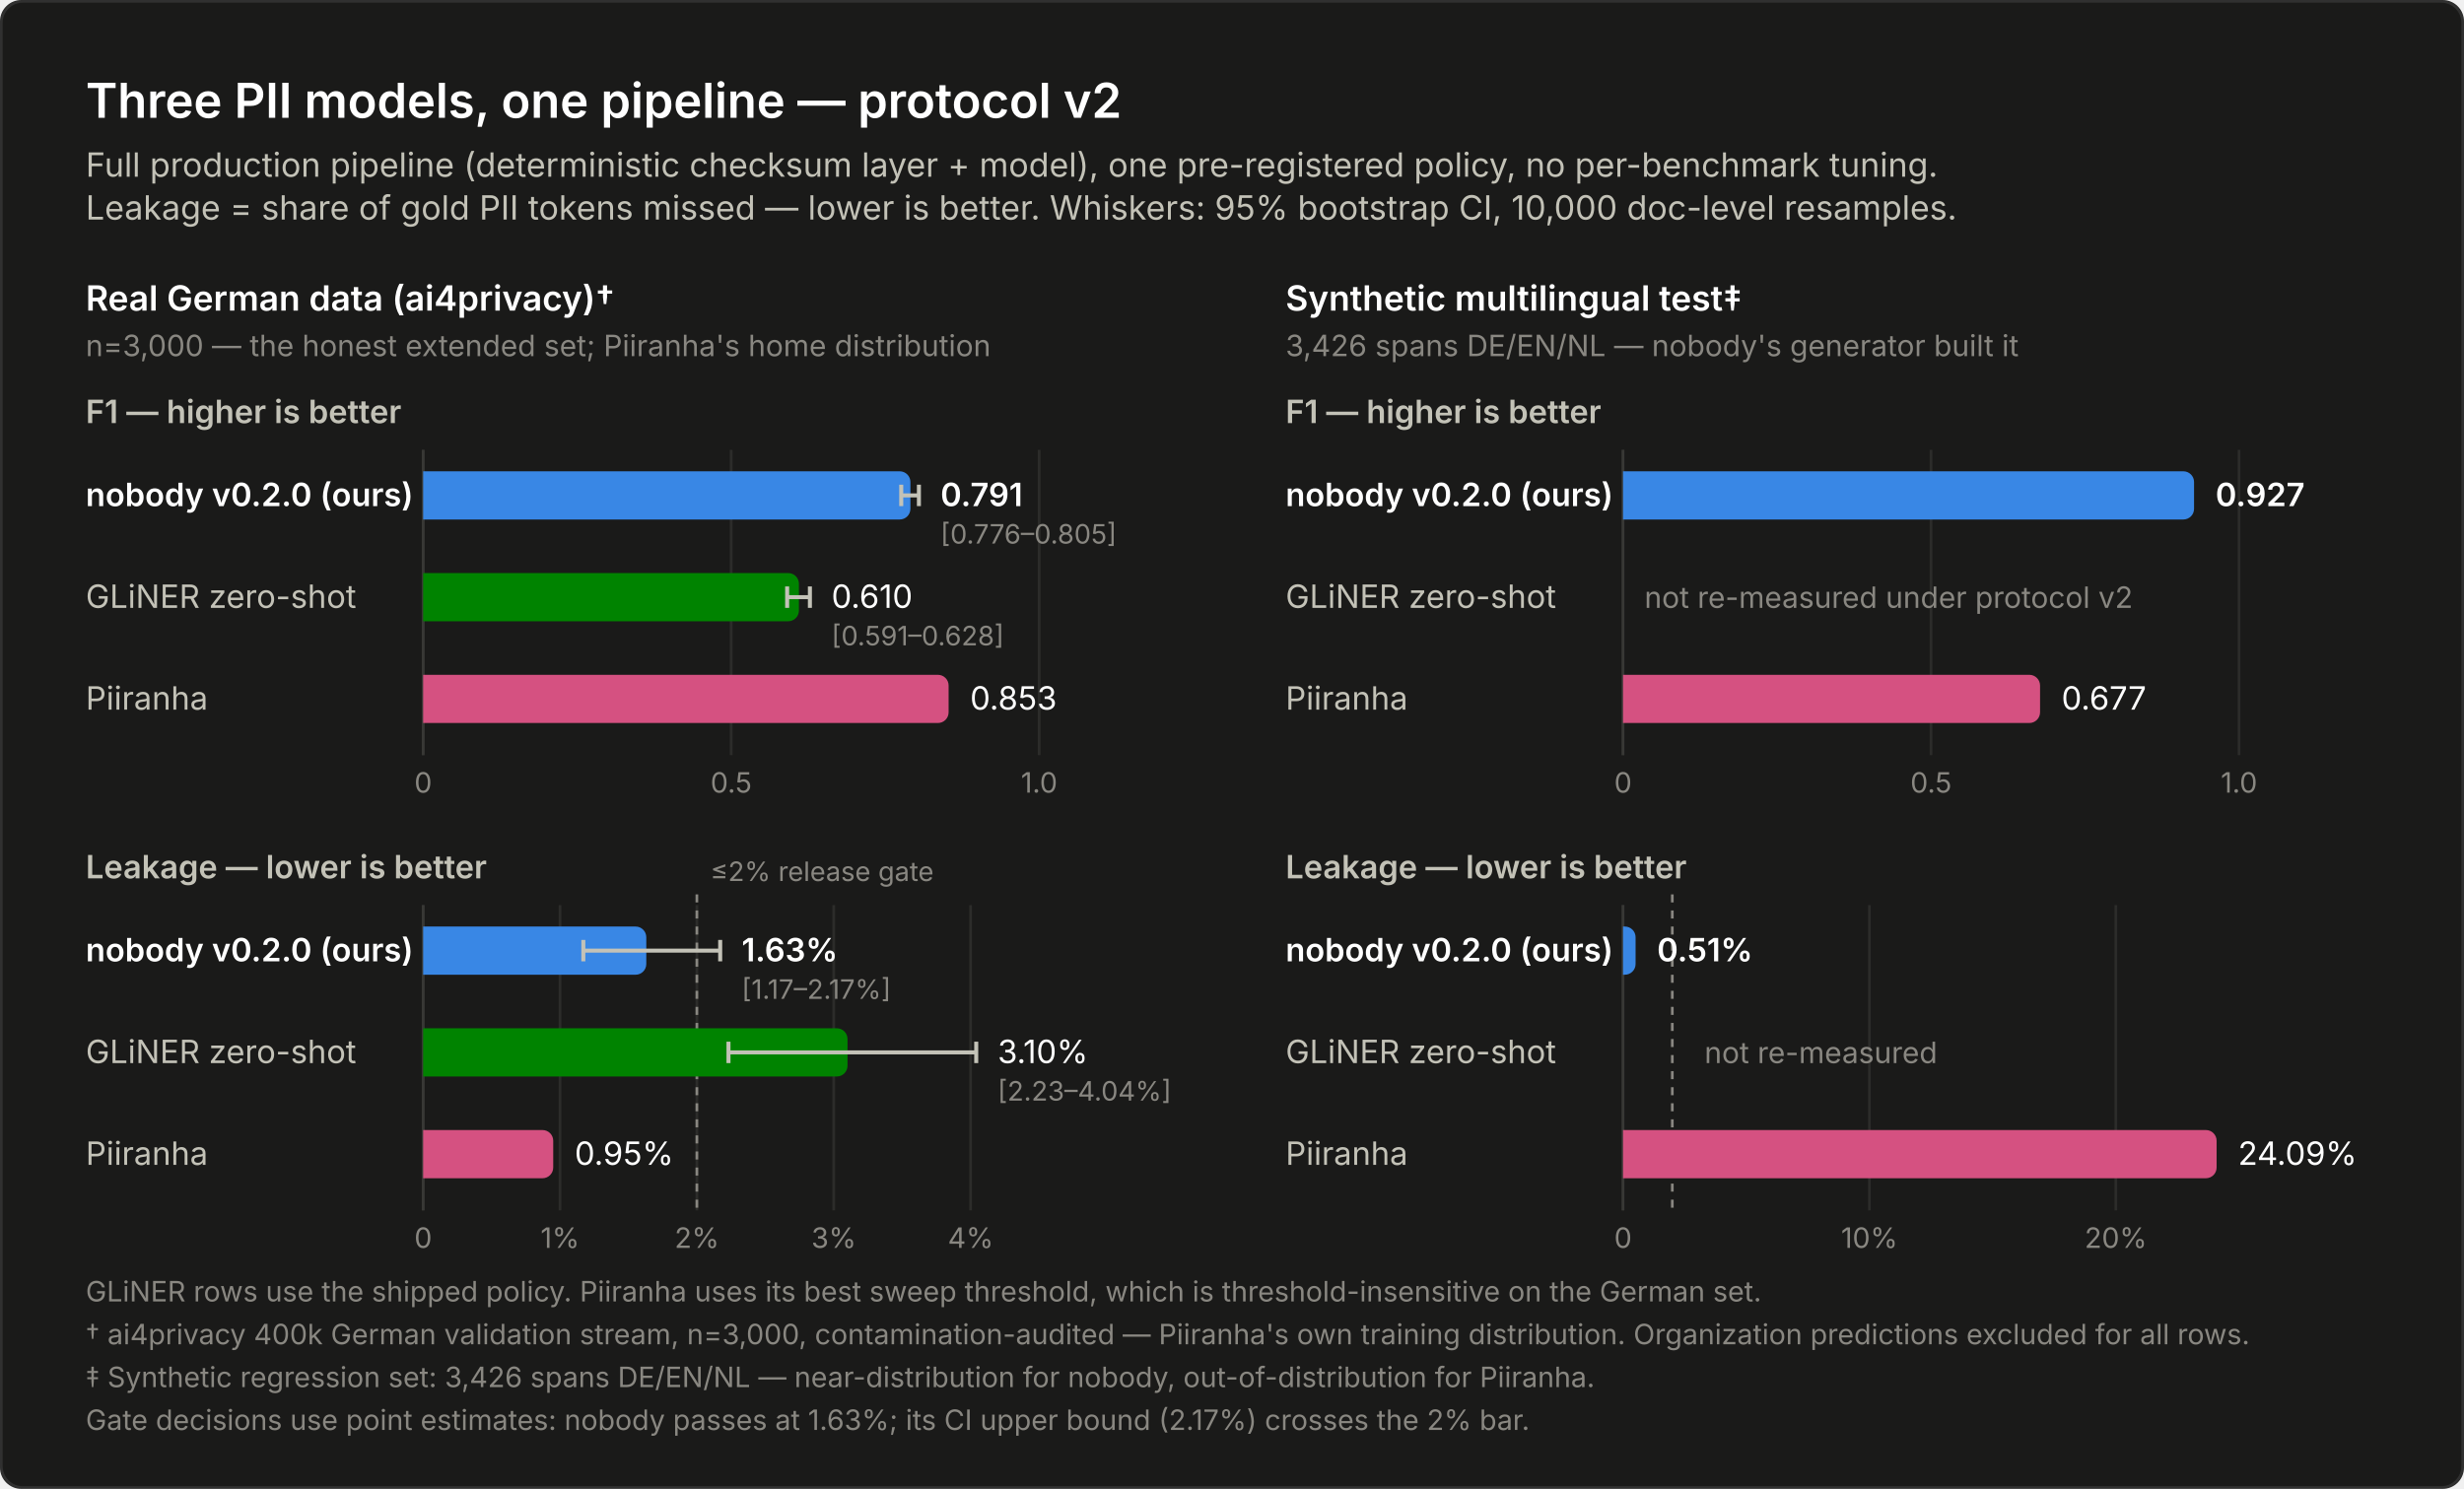
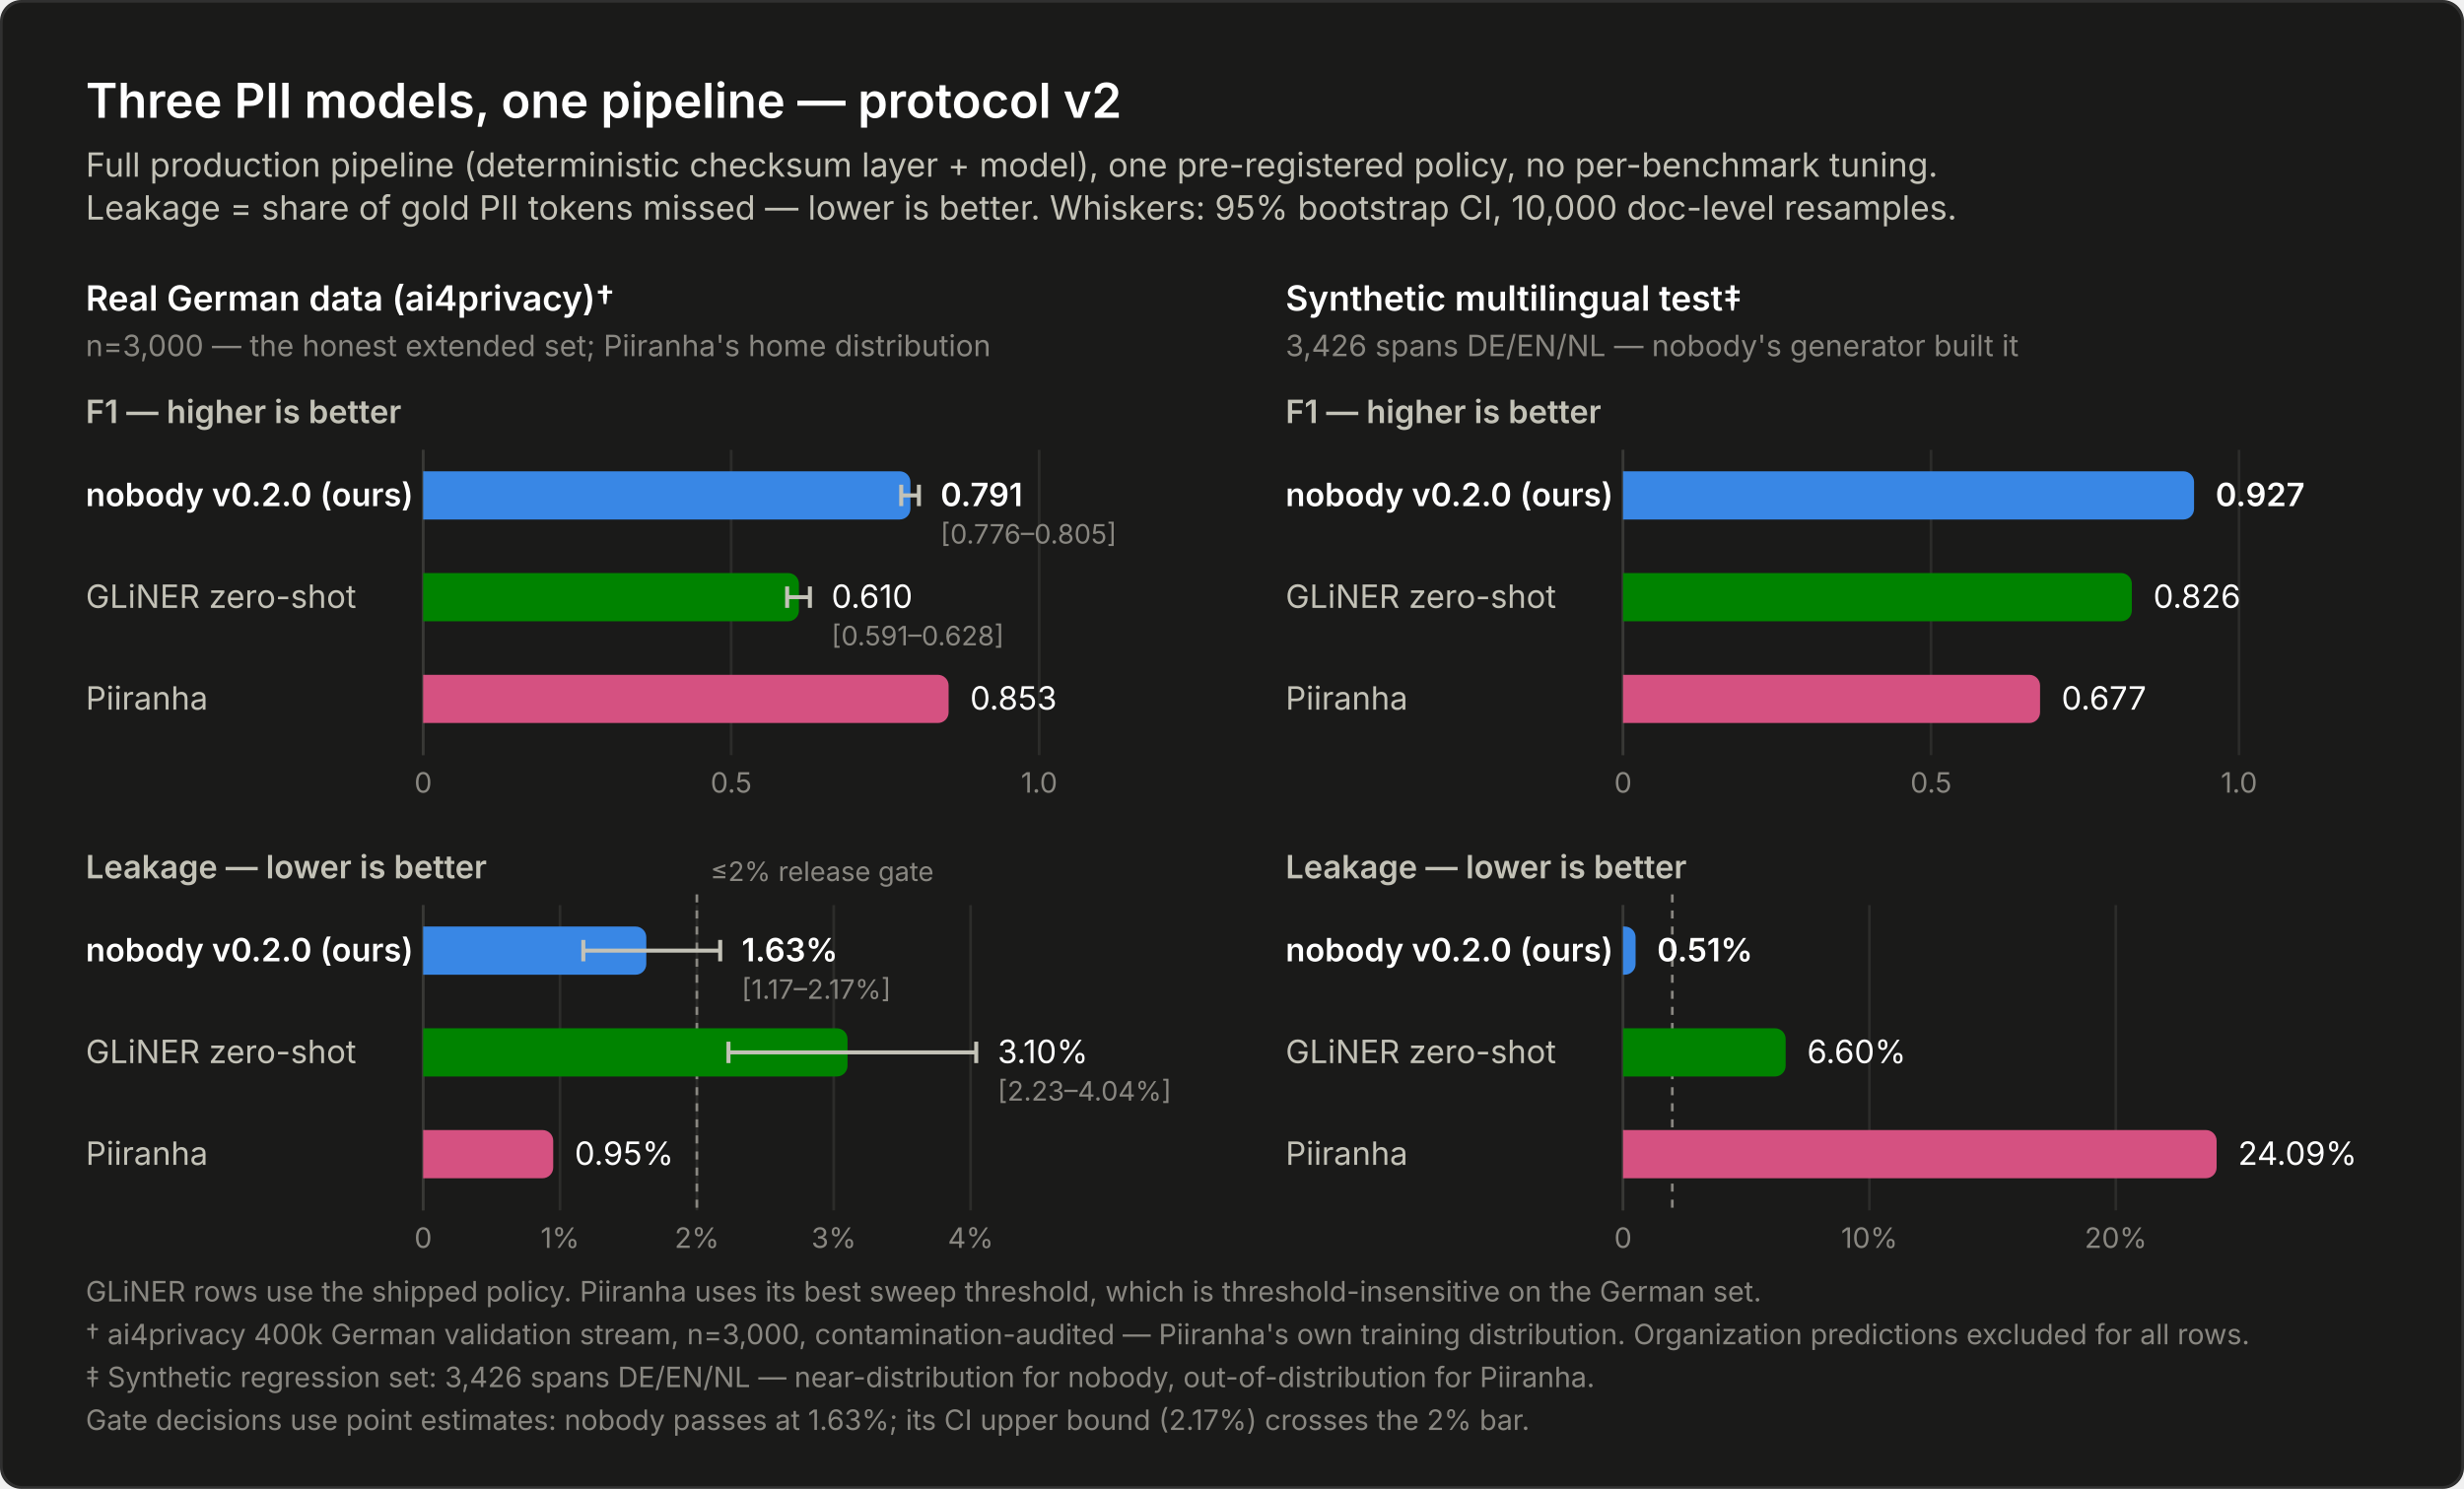
<svg xmlns="http://www.w3.org/2000/svg" width="920" height="556" viewBox="0 0 920 556" role="img" aria-label="Benchmark under protocol v2: nobody v0.2.0 vs GLiNER zero-shot vs Piiranha on F1 and leakage, on 3,000 real German documents and a synthetic multilingual test">
  <rect width="920" height="556" fill="#1a1a19" rx="8" />
  <rect x="0.5" y="0.5" width="919" height="555" fill="none" stroke="rgba(255,255,255,0.10)" rx="8" />
  <text x="32" y="44" font-family="system-ui, -apple-system, &quot;Segoe UI&quot;, sans-serif" font-size="18" font-weight="600" fill="#ffffff" text-anchor="start">Three PII models, one pipeline — protocol v2</text>
  <text x="32" y="66" font-family="system-ui, -apple-system, &quot;Segoe UI&quot;, sans-serif" font-size="12.5" font-weight="400" fill="#c3c2b7" text-anchor="start">Full production pipeline (deterministic checksum layer + model), one pre-registered policy, no per-benchmark tuning.</text>
  <text x="32" y="82" font-family="system-ui, -apple-system, &quot;Segoe UI&quot;, sans-serif" font-size="12.5" font-weight="400" fill="#c3c2b7" text-anchor="start">Leakage = share of gold PII tokens missed — lower is better. Whiskers: 95% bootstrap CI, 10,000 doc-level resamples.</text>
  <text x="32" y="116" font-family="system-ui, -apple-system, &quot;Segoe UI&quot;, sans-serif" font-size="13" font-weight="600" fill="#ffffff" text-anchor="start">Real German data (ai4privacy)†</text>
  <text x="32" y="133" font-family="system-ui, -apple-system, &quot;Segoe UI&quot;, sans-serif" font-size="11" font-weight="400" fill="#898781" text-anchor="start">n=3,000 — the honest extended set; Piiranha's home distribution</text>
  <text x="480" y="116" font-family="system-ui, -apple-system, &quot;Segoe UI&quot;, sans-serif" font-size="13" font-weight="600" fill="#ffffff" text-anchor="start">Synthetic multilingual test‡</text>
  <text x="480" y="133" font-family="system-ui, -apple-system, &quot;Segoe UI&quot;, sans-serif" font-size="11" font-weight="400" fill="#898781" text-anchor="start">3,426 spans DE/EN/NL — nobody's generator built it</text>
  <text x="32" y="158" font-family="system-ui, -apple-system, &quot;Segoe UI&quot;, sans-serif" font-size="12" font-weight="600" fill="#c3c2b7" text-anchor="start">F1 — higher is better</text>
  <text x="480" y="158" font-family="system-ui, -apple-system, &quot;Segoe UI&quot;, sans-serif" font-size="12" font-weight="600" fill="#c3c2b7" text-anchor="start">F1 — higher is better</text>
  <line x1="158.0" y1="168" x2="158.0" y2="282" stroke="#2c2c2a" stroke-width="1" />
  <text x="158" y="296" font-family="system-ui, -apple-system, &quot;Segoe UI&quot;, sans-serif" font-size="10.5" font-weight="400" fill="#898781" text-anchor="middle">0</text>
  <line x1="273.0" y1="168" x2="273.0" y2="282" stroke="#2c2c2a" stroke-width="1" />
  <text x="273.0" y="296" font-family="system-ui, -apple-system, &quot;Segoe UI&quot;, sans-serif" font-size="10.5" font-weight="400" fill="#898781" text-anchor="middle">0.5</text>
  <line x1="388.0" y1="168" x2="388.0" y2="282" stroke="#2c2c2a" stroke-width="1" />
  <text x="388" y="296" font-family="system-ui, -apple-system, &quot;Segoe UI&quot;, sans-serif" font-size="10.5" font-weight="400" fill="#898781" text-anchor="middle">1.0</text>
  <line x1="158" y1="168" x2="158" y2="282" stroke="#383835" stroke-width="1" />
  <text x="32" y="189" font-family="system-ui, -apple-system, &quot;Segoe UI&quot;, sans-serif" font-size="12" font-weight="600" fill="#ffffff" text-anchor="start">nobody v0.2.0 (ours)</text>
  <path d="M158,176 h177.93 a4,4 0 0 1 4,4 v10 a4,4 0 0 1 -4,4 h-177.93 z" fill="#3987e5" />
  <line x1="336.5" y1="185" x2="343.1" y2="185" stroke="#c3c2b7" stroke-width="1.5" />
  <line x1="336.5" y1="181" x2="336.5" y2="189" stroke="#c3c2b7" stroke-width="1.5" />
  <line x1="343.1" y1="181" x2="343.1" y2="189" stroke="#c3c2b7" stroke-width="1.5" />
  <text x="351.15" y="189" font-family="system-ui, -apple-system, &quot;Segoe UI&quot;, sans-serif" font-size="12" font-weight="600" fill="#ffffff" text-anchor="start">0.791</text>
  <text x="351.15" y="203" font-family="system-ui, -apple-system, &quot;Segoe UI&quot;, sans-serif" font-size="10" font-weight="400" fill="#898781" text-anchor="start">[0.776–0.805]</text>
  <text x="32" y="227" font-family="system-ui, -apple-system, &quot;Segoe UI&quot;, sans-serif" font-size="12" font-weight="400" fill="#c3c2b7" text-anchor="start">GLiNER zero-shot</text>
  <path d="M158,214 h136.30 a4,4 0 0 1 4,4 v10 a4,4 0 0 1 -4,4 h-136.30 z" fill="#008300" />
  <line x1="293.9" y1="223" x2="302.4" y2="223" stroke="#c3c2b7" stroke-width="1.5" />
  <line x1="293.9" y1="219" x2="293.9" y2="227" stroke="#c3c2b7" stroke-width="1.5" />
  <line x1="302.4" y1="219" x2="302.4" y2="227" stroke="#c3c2b7" stroke-width="1.5" />
  <text x="310.44" y="227" font-family="system-ui, -apple-system, &quot;Segoe UI&quot;, sans-serif" font-size="12" font-weight="400" fill="#ffffff" text-anchor="start">0.610</text>
  <text x="310.44" y="241" font-family="system-ui, -apple-system, &quot;Segoe UI&quot;, sans-serif" font-size="10" font-weight="400" fill="#898781" text-anchor="start">[0.591–0.628]</text>
  <text x="32" y="265" font-family="system-ui, -apple-system, &quot;Segoe UI&quot;, sans-serif" font-size="12" font-weight="400" fill="#c3c2b7" text-anchor="start">Piiranha</text>
  <path d="M158,252 h192.19 a4,4 0 0 1 4,4 v10 a4,4 0 0 1 -4,4 h-192.19 z" fill="#d55181" />
  <text x="362.19" y="265" font-family="system-ui, -apple-system, &quot;Segoe UI&quot;, sans-serif" font-size="12" font-weight="400" fill="#ffffff" text-anchor="start">0.853</text>
  <line x1="606.0" y1="168" x2="606.0" y2="282" stroke="#2c2c2a" stroke-width="1" />
  <text x="606" y="296" font-family="system-ui, -apple-system, &quot;Segoe UI&quot;, sans-serif" font-size="10.5" font-weight="400" fill="#898781" text-anchor="middle">0</text>
  <line x1="721.0" y1="168" x2="721.0" y2="282" stroke="#2c2c2a" stroke-width="1" />
  <text x="721.0" y="296" font-family="system-ui, -apple-system, &quot;Segoe UI&quot;, sans-serif" font-size="10.5" font-weight="400" fill="#898781" text-anchor="middle">0.5</text>
  <line x1="836.0" y1="168" x2="836.0" y2="282" stroke="#2c2c2a" stroke-width="1" />
  <text x="836" y="296" font-family="system-ui, -apple-system, &quot;Segoe UI&quot;, sans-serif" font-size="10.5" font-weight="400" fill="#898781" text-anchor="middle">1.0</text>
  <line x1="606" y1="168" x2="606" y2="282" stroke="#383835" stroke-width="1" />
  <text x="480" y="189" font-family="system-ui, -apple-system, &quot;Segoe UI&quot;, sans-serif" font-size="12" font-weight="600" fill="#ffffff" text-anchor="start">nobody v0.2.0 (ours)</text>
  <path d="M606,176 h209.21 a4,4 0 0 1 4,4 v10 a4,4 0 0 1 -4,4 h-209.21 z" fill="#3987e5" />
  <text x="827.21" y="189" font-family="system-ui, -apple-system, &quot;Segoe UI&quot;, sans-serif" font-size="12" font-weight="600" fill="#ffffff" text-anchor="start">0.927</text>
  <text x="480" y="227" font-family="system-ui, -apple-system, &quot;Segoe UI&quot;, sans-serif" font-size="12" font-weight="400" fill="#c3c2b7" text-anchor="start">GLiNER zero-shot</text>
-   <text x="614" y="227" font-family="system-ui, -apple-system, &quot;Segoe UI&quot;, sans-serif" font-size="11" font-weight="400" fill="#898781" text-anchor="start">not re-measured under protocol v2</text>
+   <path d="M606,214 h185.98 a4,4 0 0 1 4,4 v10 a4,4 0 0 1 -4,4 h-185.98 z" fill="#008300" />
+   <text x="803.98" y="227" font-family="system-ui, -apple-system, &quot;Segoe UI&quot;, sans-serif" font-size="12" font-weight="400" fill="#ffffff" text-anchor="start">0.826</text>
  <text x="480" y="265" font-family="system-ui, -apple-system, &quot;Segoe UI&quot;, sans-serif" font-size="12" font-weight="400" fill="#c3c2b7" text-anchor="start">Piiranha</text>
  <path d="M606,252 h151.71 a4,4 0 0 1 4,4 v10 a4,4 0 0 1 -4,4 h-151.71 z" fill="#d55181" />
  <text x="769.71" y="265" font-family="system-ui, -apple-system, &quot;Segoe UI&quot;, sans-serif" font-size="12" font-weight="400" fill="#ffffff" text-anchor="start">0.677</text>
  <text x="32" y="328" font-family="system-ui, -apple-system, &quot;Segoe UI&quot;, sans-serif" font-size="12" font-weight="600" fill="#c3c2b7" text-anchor="start">Leakage — lower is better</text>
  <text x="480" y="328" font-family="system-ui, -apple-system, &quot;Segoe UI&quot;, sans-serif" font-size="12" font-weight="600" fill="#c3c2b7" text-anchor="start">Leakage — lower is better</text>
  <line x1="158.0" y1="338" x2="158.0" y2="452" stroke="#2c2c2a" stroke-width="1" />
  <text x="158.0" y="466" font-family="system-ui, -apple-system, &quot;Segoe UI&quot;, sans-serif" font-size="10.5" font-weight="400" fill="#898781" text-anchor="middle">0</text>
  <line x1="209.1" y1="338" x2="209.1" y2="452" stroke="#2c2c2a" stroke-width="1" />
  <text x="209.111" y="466" font-family="system-ui, -apple-system, &quot;Segoe UI&quot;, sans-serif" font-size="10.5" font-weight="400" fill="#898781" text-anchor="middle">1%</text>
  <line x1="260.2" y1="338" x2="260.2" y2="452" stroke="#2c2c2a" stroke-width="1" />
  <text x="260.222" y="466" font-family="system-ui, -apple-system, &quot;Segoe UI&quot;, sans-serif" font-size="10.5" font-weight="400" fill="#898781" text-anchor="middle">2%</text>
  <line x1="311.3" y1="338" x2="311.3" y2="452" stroke="#2c2c2a" stroke-width="1" />
  <text x="311.333" y="466" font-family="system-ui, -apple-system, &quot;Segoe UI&quot;, sans-serif" font-size="10.5" font-weight="400" fill="#898781" text-anchor="middle">3%</text>
  <line x1="362.4" y1="338" x2="362.4" y2="452" stroke="#2c2c2a" stroke-width="1" />
  <text x="362.444" y="466" font-family="system-ui, -apple-system, &quot;Segoe UI&quot;, sans-serif" font-size="10.5" font-weight="400" fill="#898781" text-anchor="middle">4%</text>
  <line x1="158" y1="338" x2="158" y2="452" stroke="#383835" stroke-width="1" />
  <line x1="260.2" y1="334" x2="260.2" y2="452" stroke="#898781" stroke-width="1" stroke-dasharray="3 3" />
  <text x="265.222" y="329" font-family="system-ui, -apple-system, &quot;Segoe UI&quot;, sans-serif" font-size="10" font-weight="400" fill="#898781" text-anchor="start">≤2% release gate</text>
  <text x="32" y="359" font-family="system-ui, -apple-system, &quot;Segoe UI&quot;, sans-serif" font-size="12" font-weight="600" fill="#ffffff" text-anchor="start">nobody v0.2.0 (ours)</text>
  <path d="M158,346 h79.31 a4,4 0 0 1 4,4 v10 a4,4 0 0 1 -4,4 h-79.31 z" fill="#3987e5" />
  <line x1="217.8" y1="355" x2="268.9" y2="355" stroke="#c3c2b7" stroke-width="1.5" />
  <line x1="217.8" y1="351" x2="217.8" y2="359" stroke="#c3c2b7" stroke-width="1.5" />
  <line x1="268.9" y1="351" x2="268.9" y2="359" stroke="#c3c2b7" stroke-width="1.5" />
  <text x="276.911" y="359" font-family="system-ui, -apple-system, &quot;Segoe UI&quot;, sans-serif" font-size="12" font-weight="600" fill="#ffffff" text-anchor="start">1.63%</text>
  <text x="276.911" y="373" font-family="system-ui, -apple-system, &quot;Segoe UI&quot;, sans-serif" font-size="10" font-weight="400" fill="#898781" text-anchor="start">[1.17–2.17%]</text>
  <text x="32" y="397" font-family="system-ui, -apple-system, &quot;Segoe UI&quot;, sans-serif" font-size="12" font-weight="400" fill="#c3c2b7" text-anchor="start">GLiNER zero-shot</text>
  <path d="M158,384 h154.44 a4,4 0 0 1 4,4 v10 a4,4 0 0 1 -4,4 h-154.44 z" fill="#008300" />
  <line x1="272.0" y1="393" x2="364.5" y2="393" stroke="#c3c2b7" stroke-width="1.5" />
  <line x1="272.0" y1="389" x2="272.0" y2="397" stroke="#c3c2b7" stroke-width="1.5" />
  <line x1="364.5" y1="389" x2="364.5" y2="397" stroke="#c3c2b7" stroke-width="1.5" />
  <text x="372.489" y="397" font-family="system-ui, -apple-system, &quot;Segoe UI&quot;, sans-serif" font-size="12" font-weight="400" fill="#ffffff" text-anchor="start">3.10%</text>
  <text x="372.489" y="411" font-family="system-ui, -apple-system, &quot;Segoe UI&quot;, sans-serif" font-size="10" font-weight="400" fill="#898781" text-anchor="start">[2.23–4.04%]</text>
  <text x="32" y="435" font-family="system-ui, -apple-system, &quot;Segoe UI&quot;, sans-serif" font-size="12" font-weight="400" fill="#c3c2b7" text-anchor="start">Piiranha</text>
  <path d="M158,422 h44.56 a4,4 0 0 1 4,4 v10 a4,4 0 0 1 -4,4 h-44.56 z" fill="#d55181" />
  <text x="214.556" y="435" font-family="system-ui, -apple-system, &quot;Segoe UI&quot;, sans-serif" font-size="12" font-weight="400" fill="#ffffff" text-anchor="start">0.95%</text>
  <line x1="606.0" y1="338" x2="606.0" y2="452" stroke="#2c2c2a" stroke-width="1" />
  <text x="606" y="466" font-family="system-ui, -apple-system, &quot;Segoe UI&quot;, sans-serif" font-size="10.5" font-weight="400" fill="#898781" text-anchor="middle">0</text>
  <line x1="698.0" y1="338" x2="698.0" y2="452" stroke="#2c2c2a" stroke-width="1" />
  <text x="698.0" y="466" font-family="system-ui, -apple-system, &quot;Segoe UI&quot;, sans-serif" font-size="10.5" font-weight="400" fill="#898781" text-anchor="middle">10%</text>
  <line x1="790.0" y1="338" x2="790.0" y2="452" stroke="#2c2c2a" stroke-width="1" />
  <text x="790.0" y="466" font-family="system-ui, -apple-system, &quot;Segoe UI&quot;, sans-serif" font-size="10.5" font-weight="400" fill="#898781" text-anchor="middle">20%</text>
  <line x1="606" y1="338" x2="606" y2="452" stroke="#383835" stroke-width="1" />
  <line x1="624.4" y1="334" x2="624.4" y2="452" stroke="#898781" stroke-width="1" stroke-dasharray="3 3" />
  <text x="480" y="359" font-family="system-ui, -apple-system, &quot;Segoe UI&quot;, sans-serif" font-size="12" font-weight="600" fill="#ffffff" text-anchor="start">nobody v0.2.0 (ours)</text>
  <path d="M606,346 h0.69 a4,4 0 0 1 4,4 v10 a4,4 0 0 1 -4,4 h-0.69 z" fill="#3987e5" />
  <text x="618.692" y="359" font-family="system-ui, -apple-system, &quot;Segoe UI&quot;, sans-serif" font-size="12" font-weight="600" fill="#ffffff" text-anchor="start">0.51%</text>
  <text x="480" y="397" font-family="system-ui, -apple-system, &quot;Segoe UI&quot;, sans-serif" font-size="12" font-weight="400" fill="#c3c2b7" text-anchor="start">GLiNER zero-shot</text>
-   <text x="636.4" y="397" font-family="system-ui, -apple-system, &quot;Segoe UI&quot;, sans-serif" font-size="11" font-weight="400" fill="#898781" text-anchor="start">not re-measured</text>
+   <path d="M606,384 h56.72 a4,4 0 0 1 4,4 v10 a4,4 0 0 1 -4,4 h-56.72 z" fill="#008300" />
+   <text x="674.72" y="397" font-family="system-ui, -apple-system, &quot;Segoe UI&quot;, sans-serif" font-size="12" font-weight="400" fill="#ffffff" text-anchor="start">6.60%</text>
  <text x="480" y="435" font-family="system-ui, -apple-system, &quot;Segoe UI&quot;, sans-serif" font-size="12" font-weight="400" fill="#c3c2b7" text-anchor="start">Piiranha</text>
  <path d="M606,422 h217.63 a4,4 0 0 1 4,4 v10 a4,4 0 0 1 -4,4 h-217.63 z" fill="#d55181" />
  <text x="835.628" y="435" font-family="system-ui, -apple-system, &quot;Segoe UI&quot;, sans-serif" font-size="12" font-weight="400" fill="#ffffff" text-anchor="start">24.09%</text>
  <text x="32" y="486" font-family="system-ui, -apple-system, &quot;Segoe UI&quot;, sans-serif" font-size="10.5" font-weight="400" fill="#898781" text-anchor="start">GLiNER rows use the shipped policy. Piiranha uses its best sweep threshold, which is threshold-insensitive on the German set.</text>
  <text x="32" y="502" font-family="system-ui, -apple-system, &quot;Segoe UI&quot;, sans-serif" font-size="10.5" font-weight="400" fill="#898781" text-anchor="start">† ai4privacy 400k German validation stream, n=3,000, contamination-audited — Piiranha's own training distribution. Organization predictions excluded for all rows.</text>
  <text x="32" y="518" font-family="system-ui, -apple-system, &quot;Segoe UI&quot;, sans-serif" font-size="10.5" font-weight="400" fill="#898781" text-anchor="start">‡ Synthetic regression set: 3,426 spans DE/EN/NL — near-distribution for nobody, out-of-distribution for Piiranha.</text>
  <text x="32" y="534" font-family="system-ui, -apple-system, &quot;Segoe UI&quot;, sans-serif" font-size="10.5" font-weight="400" fill="#898781" text-anchor="start">Gate decisions use point estimates: nobody passes at 1.63%; its CI upper bound (2.17%) crosses the 2% bar.</text>
</svg>
